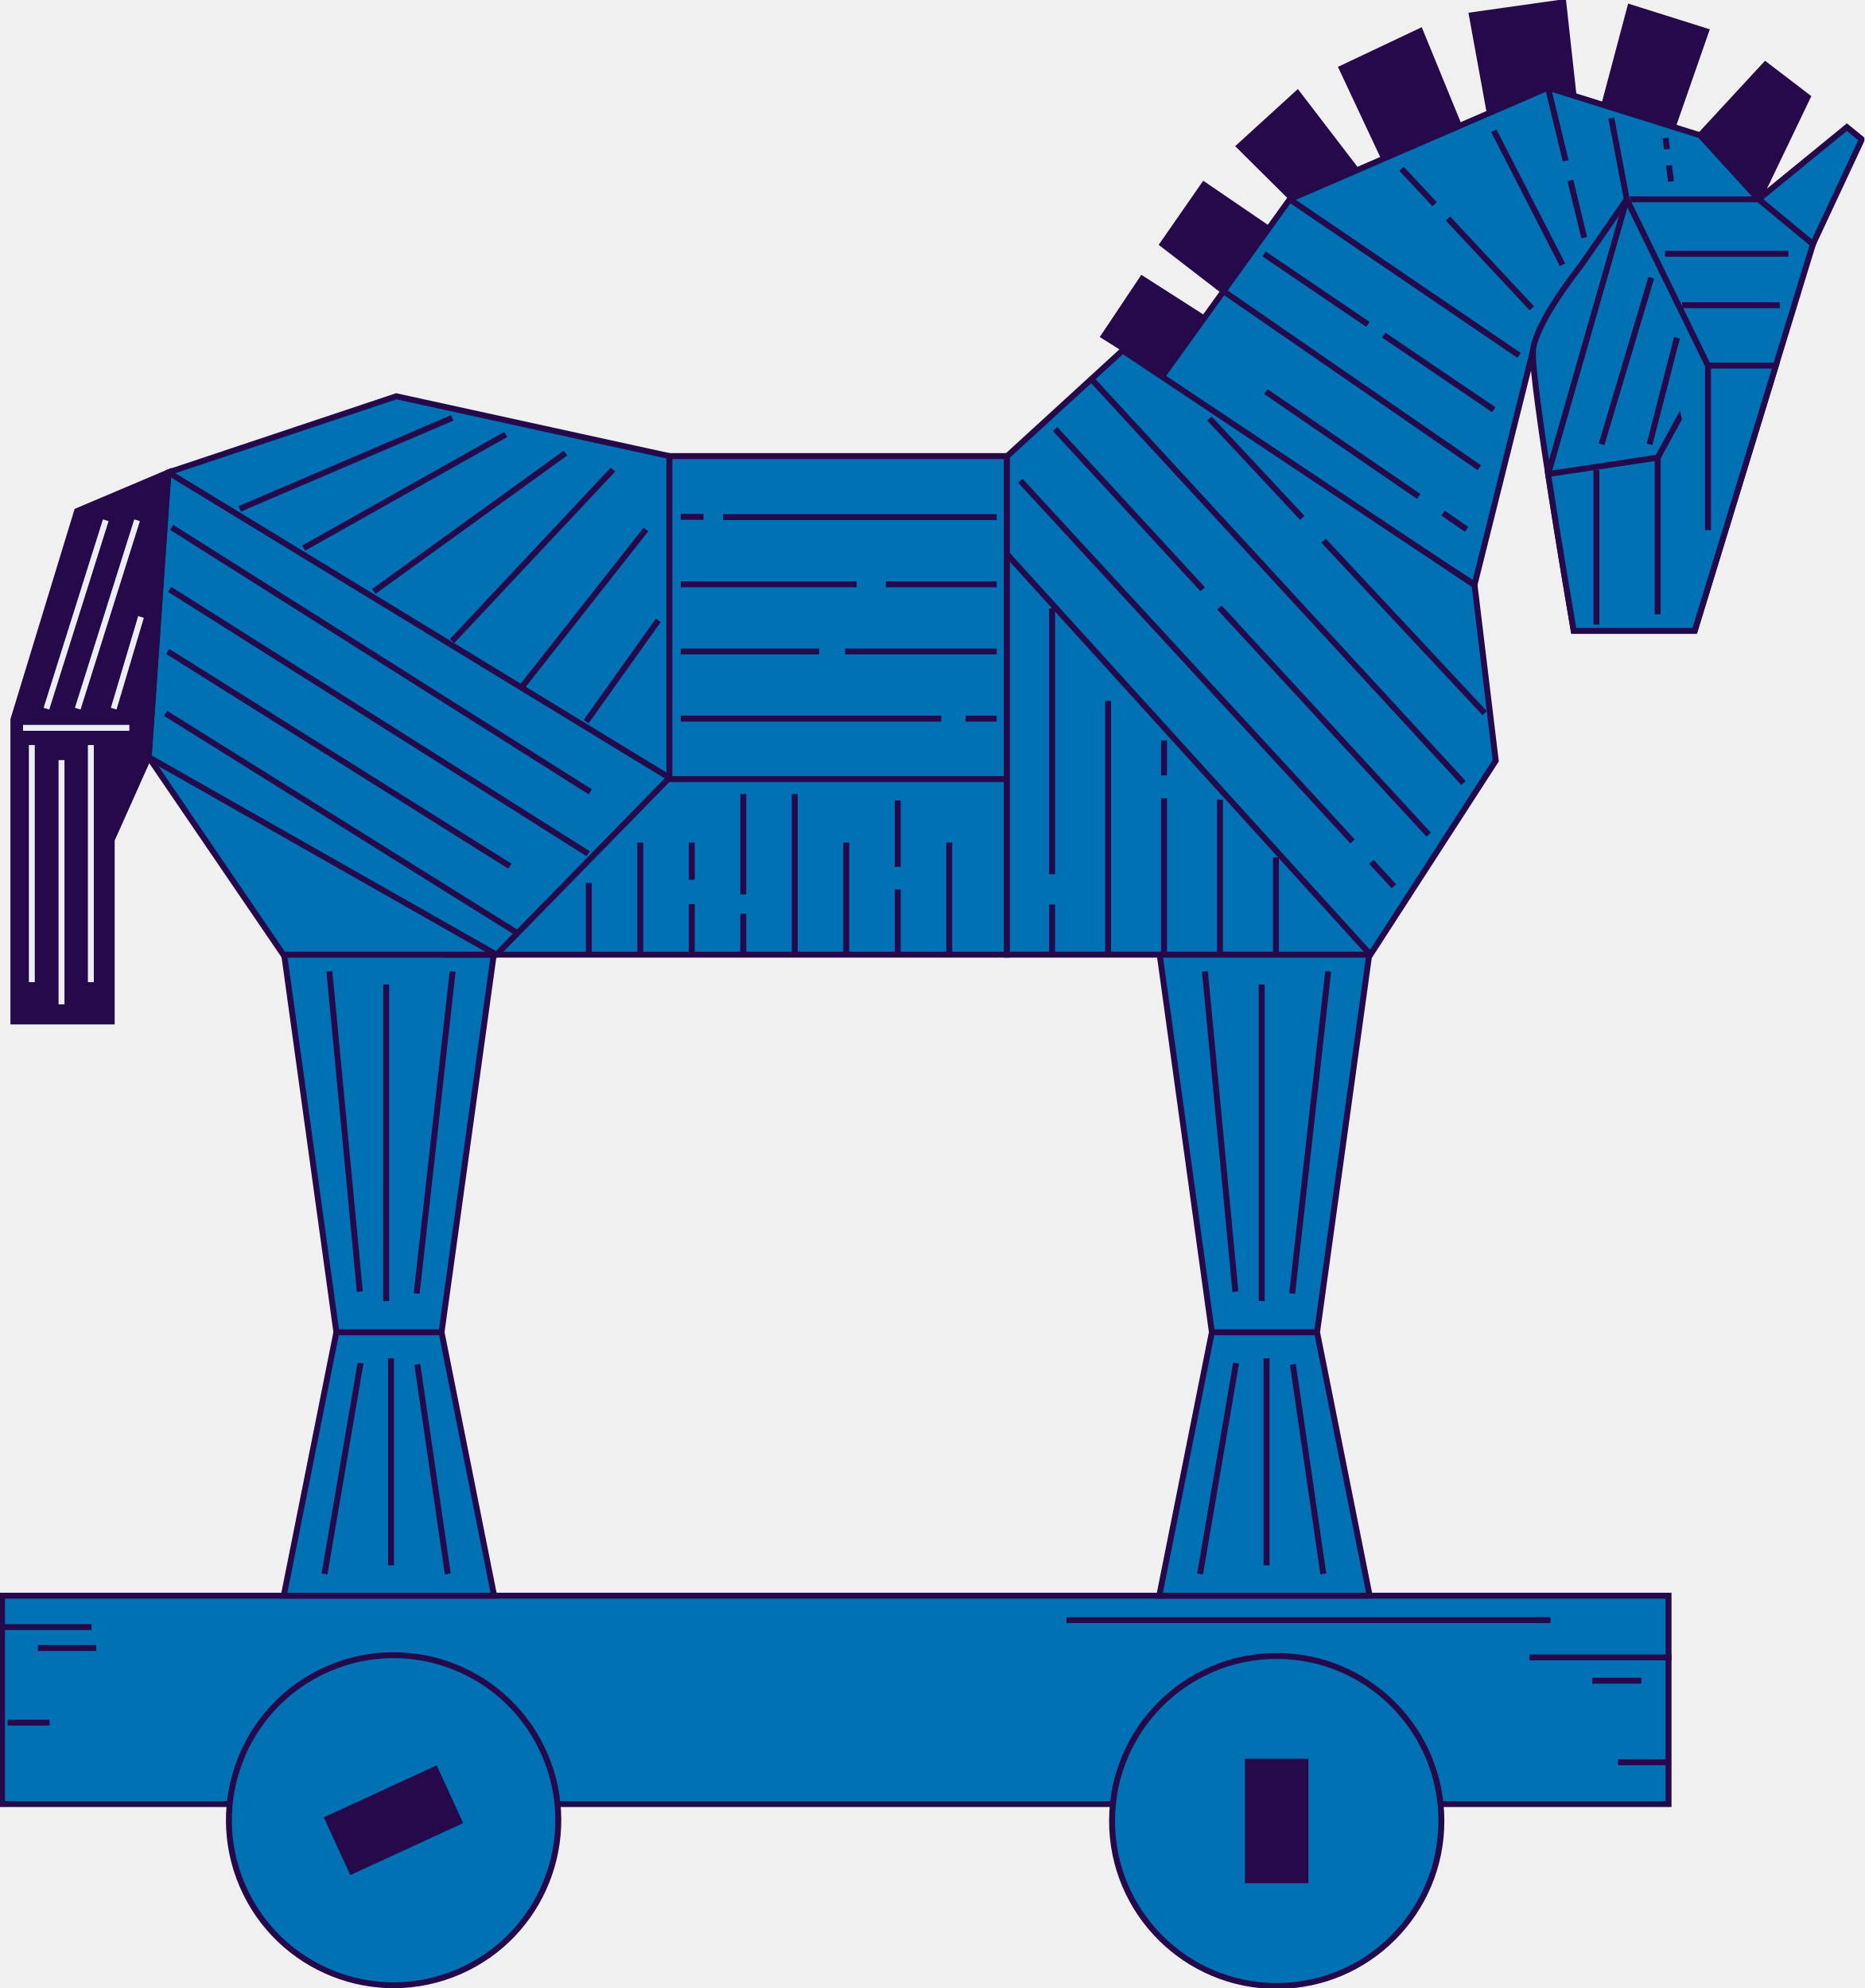
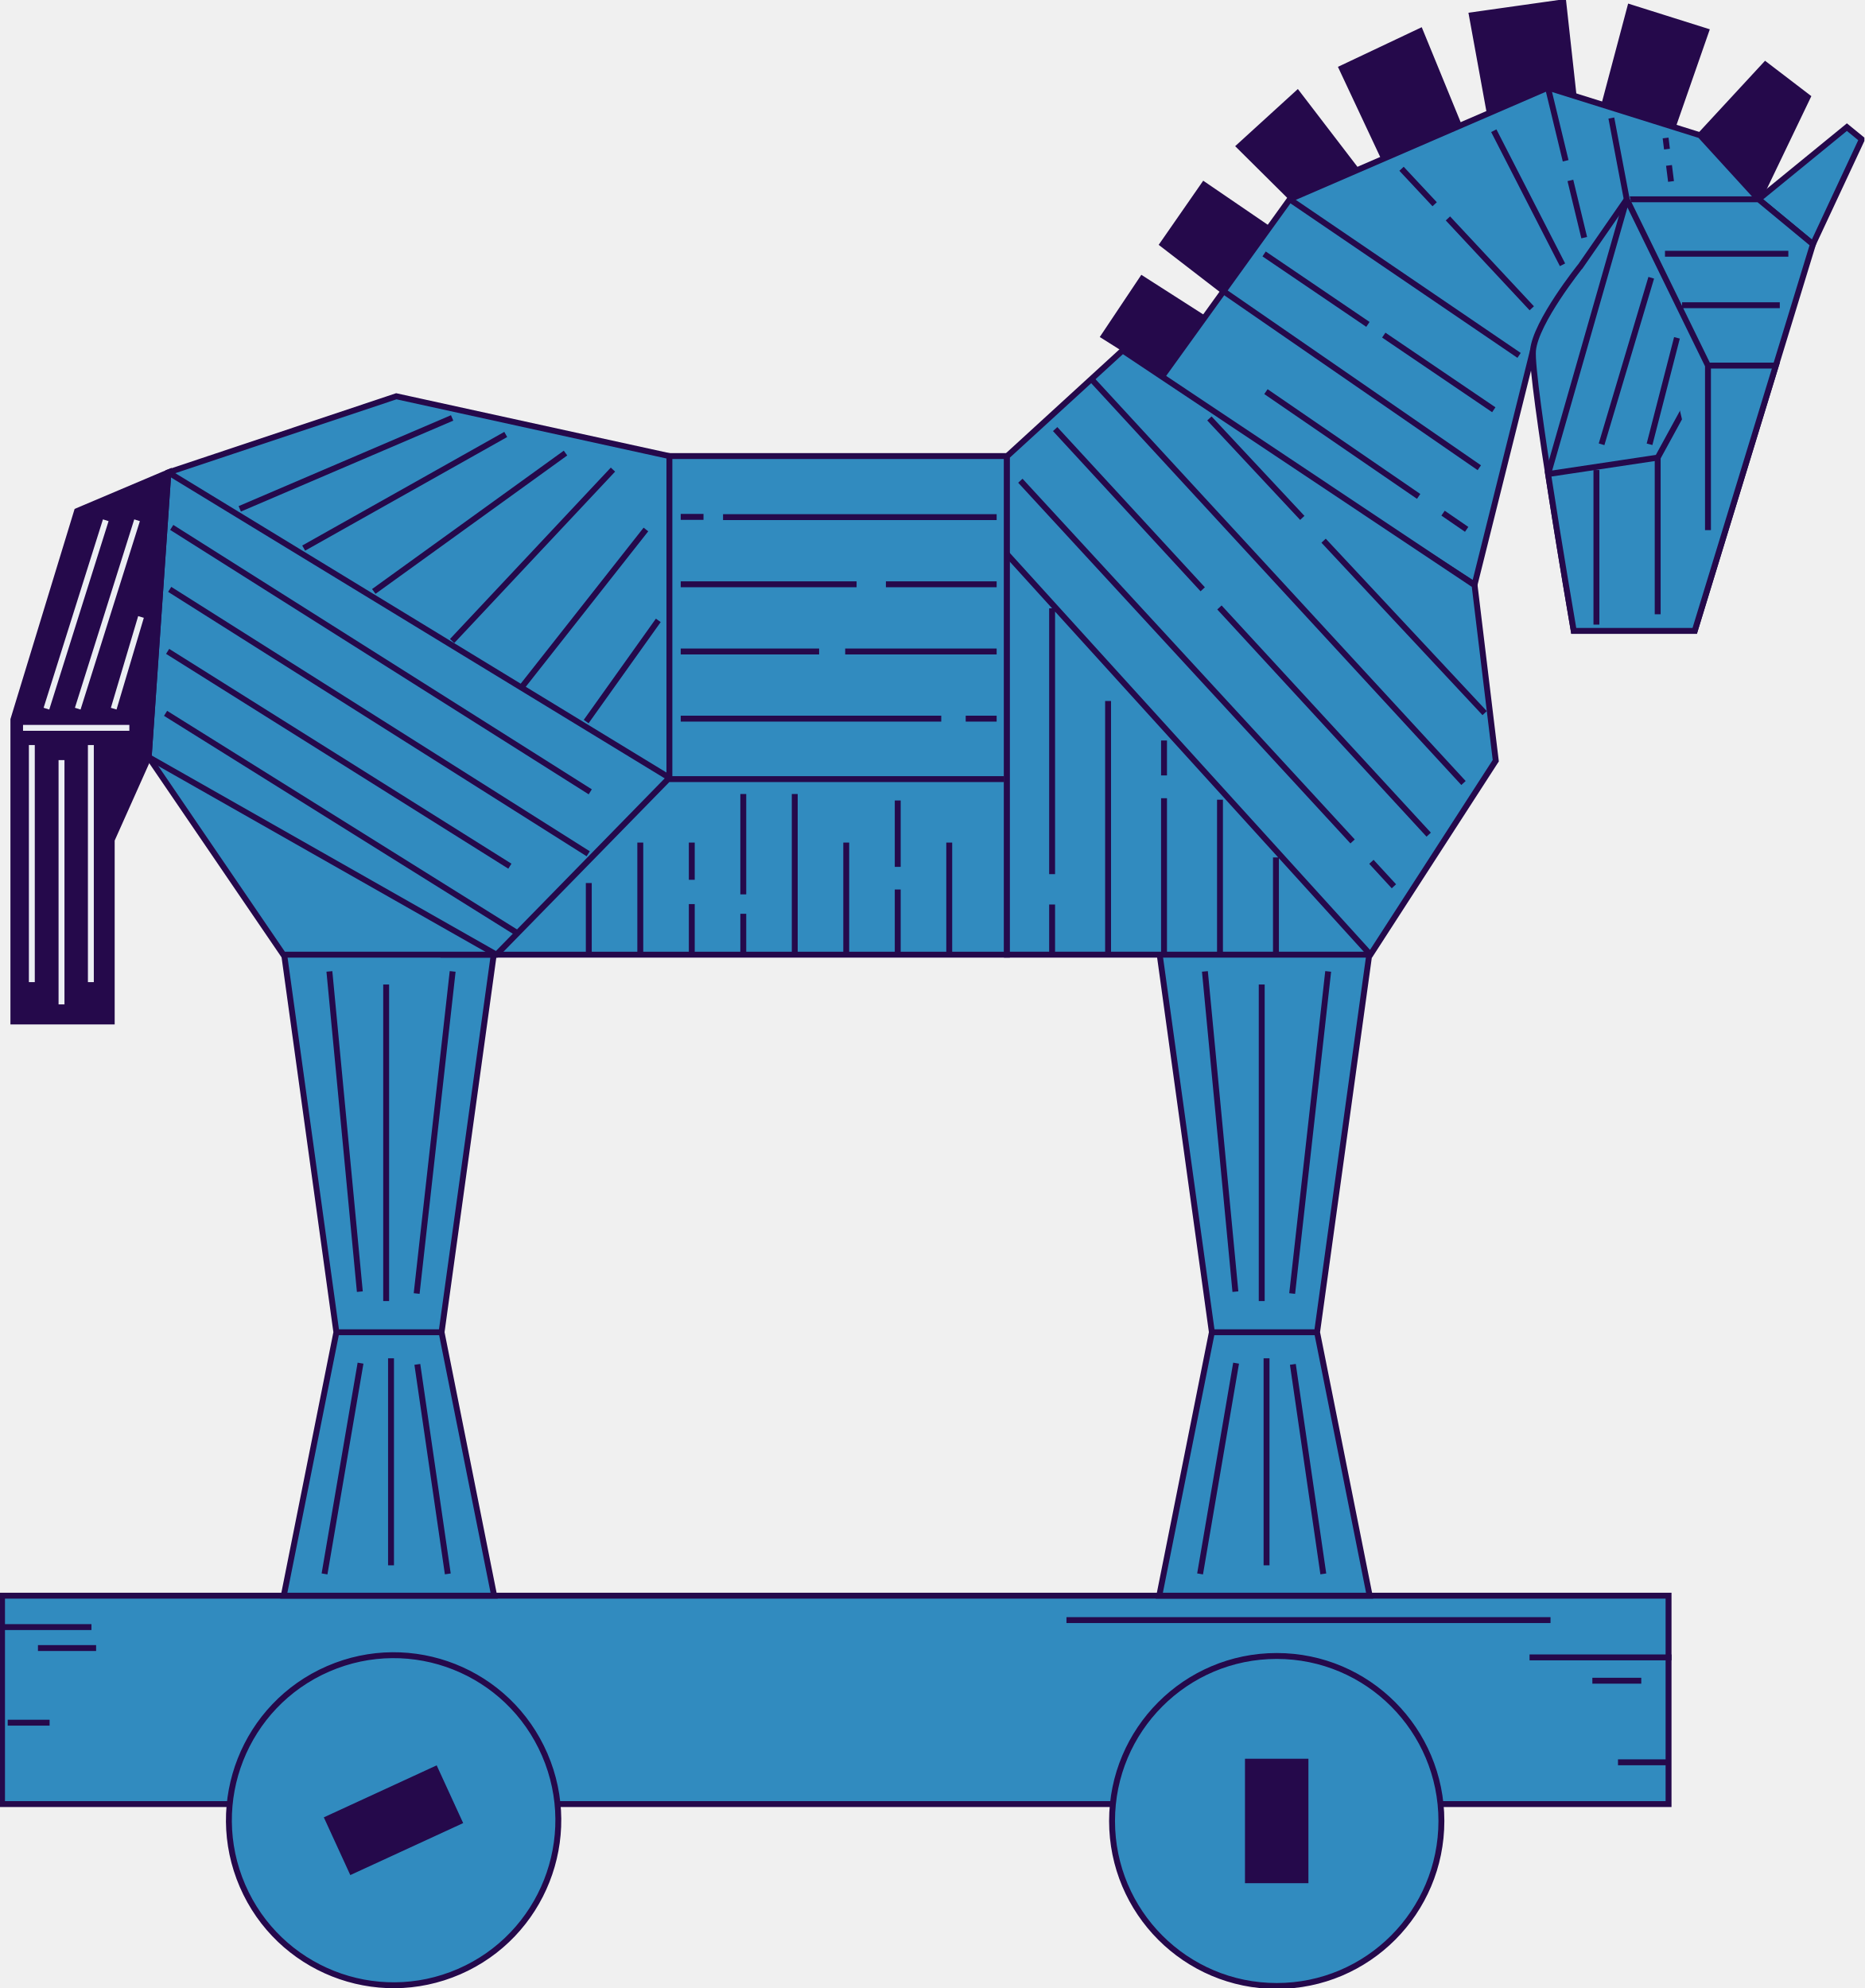
<svg xmlns="http://www.w3.org/2000/svg" width="316" height="337" fill="none">
  <g clip-path="url(#a)">
    <path fill="#25094B" stroke="#25094B" stroke-miterlimit="10" d="m197.241 63.364-10.137-6.384 6.488-9.711 10.199 6.529-6.55 9.566ZM207.551 49.48 197.07 41.4l6.996-10.076 10.928 7.466-7.443 10.69ZM219.111 33.762l-9.031-8.968 9.835-8.967 10.021 13.086-10.825 4.849ZM234.665 26.991l-7.23-15.42 13.278-6.282 6.619 16.158-12.667 5.544ZM252.521 19.299l-3.045-16.716 15.492-2.19 1.773 16.075-4.371-1.612-9.849 4.443ZM271.834 18.086l4.475-16.847 12.852 4.05-5.581 16.027-11.746-3.23ZM288.164 22.935l11.059-11.963 7.162 5.475-8.317 17.336-9.904-10.848Z" />
-     <path fill="#0071B3" stroke="#25094B" stroke-miterlimit="10" d="M282.81 270.495H.344v35.326H282.81v-35.326Z" />
-     <path fill="#0071B3" stroke="#25094B" stroke-miterlimit="10" d="M216.397 336.655c15.415 0 27.911-12.522 27.911-27.969 0-15.448-12.496-27.97-27.911-27.97-15.415 0-27.912 12.522-27.912 27.97 0 15.447 12.497 27.969 27.912 27.969Z" />
+     <path fill="#318BBF" stroke="#25094B" stroke-miterlimit="10" d="M282.81 270.495H.344v35.326H282.81v-35.326Z" />
+     <path fill="#318BBF" stroke="#25094B" stroke-miterlimit="10" d="M216.397 336.655c15.415 0 27.911-12.522 27.911-27.969 0-15.448-12.496-27.97-27.911-27.97-15.415 0-27.912 12.522-27.912 27.97 0 15.447 12.497 27.969 27.912 27.969Z" />
    <path fill="#25094B" stroke="#25094B" stroke-miterlimit="10" d="M221.269 298.637h-9.752v20.097h9.752v-20.097Z" />
-     <path fill="#0071B3" stroke="#25094B" stroke-miterlimit="10" d="M77.809 334.225c14.145-6.14 20.645-22.608 14.518-36.783-6.127-14.175-22.56-20.688-36.706-14.548-14.145 6.139-20.645 22.608-14.518 36.782 6.127 14.175 22.561 20.688 36.706 14.549Z" />
+     <path fill="#318BBF" stroke="#25094B" stroke-miterlimit="10" d="M77.809 334.225c14.145-6.14 20.645-22.608 14.518-36.783-6.127-14.175-22.56-20.688-36.706-14.548-14.145 6.139-20.645 22.608-14.518 36.782 6.127 14.175 22.561 20.688 36.706 14.549Z" />
    <path fill="#25094B" stroke="#25094B" stroke-miterlimit="10" d="m77.842 308.8-4.073-8.88-18.222 8.395 4.073 8.88 18.222-8.395Z" />
-     <path fill="#0071B3" stroke="#25094B" stroke-miterlimit="10" d="m298.068 33.783 14.97-12.232 2.536 2.073-8.296 17.776-9.21-7.617ZM298.068 33.783l-9.904-10.848-25.794-8.079-43.767 18.927-22.111 30.697 53.438 34.623 9.904-39.699 38.234-25.621Z" />
-     <path fill="#0071B3" stroke="#25094B" stroke-miterlimit="10" d="M267.896 45.092s-7.601 9.464-8.062 14.312c-.46 4.849 6.908 47.544 6.908 47.544h20.502l20.041-65.547-9.209-7.618h-22.345l-7.828 11.31h-.007Z" />
-     <path fill="#0071B3" stroke="#25094B" stroke-miterlimit="10" d="M262.391 80.362c1.972 12.797 4.35 26.585 4.35 26.585h20.502l13.753-44.974h-11.505l-8.516 15.6-18.577 2.789h-.007Z" />
+     <path fill="#318BBF" stroke="#25094B" stroke-miterlimit="10" d="m298.068 33.783 14.97-12.232 2.536 2.073-8.296 17.776-9.21-7.617ZM298.068 33.783l-9.904-10.848-25.794-8.079-43.767 18.927-22.111 30.697 53.438 34.623 9.904-39.699 38.234-25.621Z" />
+     <path fill="#318BBF" stroke="#25094B" stroke-miterlimit="10" d="M267.896 45.092s-7.601 9.464-8.062 14.312c-.46 4.849 6.908 47.544 6.908 47.544h20.502l20.041-65.547-9.209-7.618h-22.345l-7.828 11.31h-.007Z" />
+     <path fill="#318BBF" stroke="#25094B" stroke-miterlimit="10" d="M262.391 80.362c1.972 12.797 4.35 26.585 4.35 26.585h20.502l13.753-44.974h-11.505l-8.516 15.6-18.577 2.789h-.007Z" />
    <path stroke="#25094B" stroke-miterlimit="10" d="m218.603 33.783 38.873 26.462M266.171 30.587l2.344 9.697M262.37 14.856l2.997 12.398M234.541 56.808l18.647 12.652M214.259 43.047l17.595 11.943M207.551 49.48l43.183 29.808M244.59 86.988l4 2.748M214.568 66.388l25.884 17.762M245.414 37.027l14.213 15.235M237.552 28.61l5.615 6.013M253.188 22.157l11.649 22.729" />
-     <path fill="#0071B3" d="m273.112 20.008 2.612 13.775 13.767 28.19v27.894" />
+     <path fill="#318BBF" d="m273.112 20.008 2.612 13.775 13.767 28.19v27.894" />
    <path stroke="#25094B" stroke-miterlimit="10" d="m273.112 20.008 2.612 13.775 13.767 28.19v27.894M270.583 79.68v26.2M280.968 77.573v26.558M275.724 33.783l-13.333 46.58M282.205 43.012h20.908M285.105 51.738h16.558M279.875 47.083l-8.419 28.231M284.233 57.269l-4.646 18.045M282.886 28.04l.343 2.72M282.309 23.39l.233 1.887" />
-     <path fill="#0071B3" stroke="#25094B" stroke-miterlimit="10" d="M223.235 225.837h-17.828l-8.915-64.507h35.657l-8.914 64.507ZM223.235 225.838h-17.829l-8.914 44.658h35.657l-8.914-44.658Z" />
+     <path fill="#318BBF" stroke="#25094B" stroke-miterlimit="10" d="M223.235 225.837h-17.828l-8.915-64.507h35.657l-8.914 64.507ZM223.235 225.838h-17.829l-8.914 44.658h35.657l-8.914-44.658Z" />
    <path stroke="#25094B" stroke-miterlimit="10" d="m204.225 164.671 5.168 54.286M213.854 220.548v-53.659M219.015 219.274l6.103-54.603M224.293 266.803l-5.161-35.518M214.671 230.252v35.098M209.509 231.079l-6.103 35.725" />
-     <path fill="#0071B3" stroke="#25094B" stroke-miterlimit="10" d="M74.84 225.837H57.013l-8.914-64.507h35.657l-8.914 64.507ZM74.84 225.838H57.013l-8.914 44.658h35.657l-8.914-44.658Z" />
+     <path fill="#318BBF" stroke="#25094B" stroke-miterlimit="10" d="M74.84 225.837H57.013l-8.914-64.507h35.657l-8.914 64.507ZM74.84 225.838H57.013l-8.914 44.658h35.657l-8.914-44.658Z" />
    <path stroke="#25094B" stroke-miterlimit="10" d="m55.83 164.671 5.16 54.286M65.451 220.548v-53.659M70.62 219.274l6.103-54.603M75.899 266.803l-5.162-35.518M66.276 230.252v35.098M61.108 231.079l-6.103 35.725" />
-     <path fill="#0071B3" stroke="#25094B" stroke-miterlimit="10" d="M170.67 77.31H75.156v84.523h95.514V77.311Z" />
+     <path fill="#318BBF" stroke="#25094B" stroke-miterlimit="10" d="M170.67 77.31H75.156v84.523h95.514V77.311Z" />
    <path stroke="#25094B" stroke-miterlimit="10" d="M99.796 161.488v-11.799M108.525 161.488V142.83M117.253 149.139v-6.309M117.253 161.488v-8.23M125.982 151.611V134.6M125.982 161.488v-6.585M134.704 161.488V134.6M143.433 161.488V142.83M152.161 146.948v-11.254M152.161 161.488v-10.703M160.89 161.488V142.83M113.46 132.072h56.73M163.681 121.823h5.244M115.378 121.823h44.159M143.255 110.438h25.671M115.378 110.438h23.457M150.155 99.047h18.77M115.378 99.047h29.808M122.553 87.662h46.372" />
-     <path fill="#0071B3" stroke="#25094B" stroke-miterlimit="10" d="m232.279 161.833 21.245-32.881-3.595-29.76-59.65-39.789-19.609 17.949v84.481h61.609Z" />
+     <path fill="#318BBF" stroke="#25094B" stroke-miterlimit="10" d="m232.279 161.833 21.245-32.881-3.595-29.76-59.65-39.789-19.609 17.949v84.481h61.609Z" />
    <path stroke="#25094B" stroke-miterlimit="10" d="m232.279 161.833-61.561-67.84M178.326 153.334v8.237M178.326 103.124v45.057M187.812 118.828v42.743M197.296 135.31v26.261M197.296 125.522v5.924M206.78 135.564v26.007M216.266 145.351v16.219M232.444 146.095l3.815 4.146M172.945 81.491l56.311 61.146M206.685 102.973l35.471 38.514M178.842 72.737l25.011 27.157M184.732 63.983l63.321 68.75M224.341 91.657l27.299 29.23M204.986 70.933l15.746 16.86M115.377 87.621h3.863" />
-     <path fill="#0071B3" stroke="#25094B" stroke-miterlimit="10" d="m84.146 161.833 29.314-29.988V77.318L67.17 67.173 28.537 80.08l-3.334 48.274 22.819 33.479h36.124Z" />
+     <path fill="#318BBF" stroke="#25094B" stroke-miterlimit="10" d="m84.146 161.833 29.314-29.988V77.318L67.17 67.173 28.537 80.08l-3.334 48.274 22.819 33.479h36.124Z" />
    <path stroke="#25094B" stroke-miterlimit="10" d="m28.536 80.08 84.923 51.766M25.203 128.354l58.943 33.479M40.64 86.258l35.994-15.414M85.72 73.647 51.472 92.911M95.851 76.802 63.356 100.26M103.892 79.605l-27.258 29.057M109.48 89.757 88.518 116.37M111.576 105.164l-12.227 17.157M29.108 89.405l70.936 44.823M28.764 99.908 99.7 144.731M28.413 110.419l58.008 36.414M28.063 120.922l59.403 37.116" />
    <path fill="#25094B" stroke="#25094B" stroke-miterlimit="10" d="m25.204 128.354 3.333-48.274-15.478 6.557-10.79 35.339v51.18h16.667v-30.773l6.268-14.029Z" />
    <path stroke="#25094B" stroke-miterlimit="10" d="M.515 275.819H15.5M6.434 279.373h9.856M283.312 280.957H259.25M278.184 284.911h-8.288M180.76 274.635h82.043M282.521 298.74h-8.282M1.306 292.025h7.1" />
    <path stroke="#EBEEF3" stroke-miterlimit="10" d="M3.904 123.381h18.021M5.396 126.302v40.181M10.427 170.257V128.85M15.402 166.483v-40.181M7.87 120.13l10.055-31.937M13.176 120.13l10.055-31.937M19.273 120.13l4.625-15.545" />
  </g>
  <defs>
    <clipPath id="a">
      <path fill="#fff" d="M0 0h316v337H0z" />
    </clipPath>
  </defs>
</svg>
